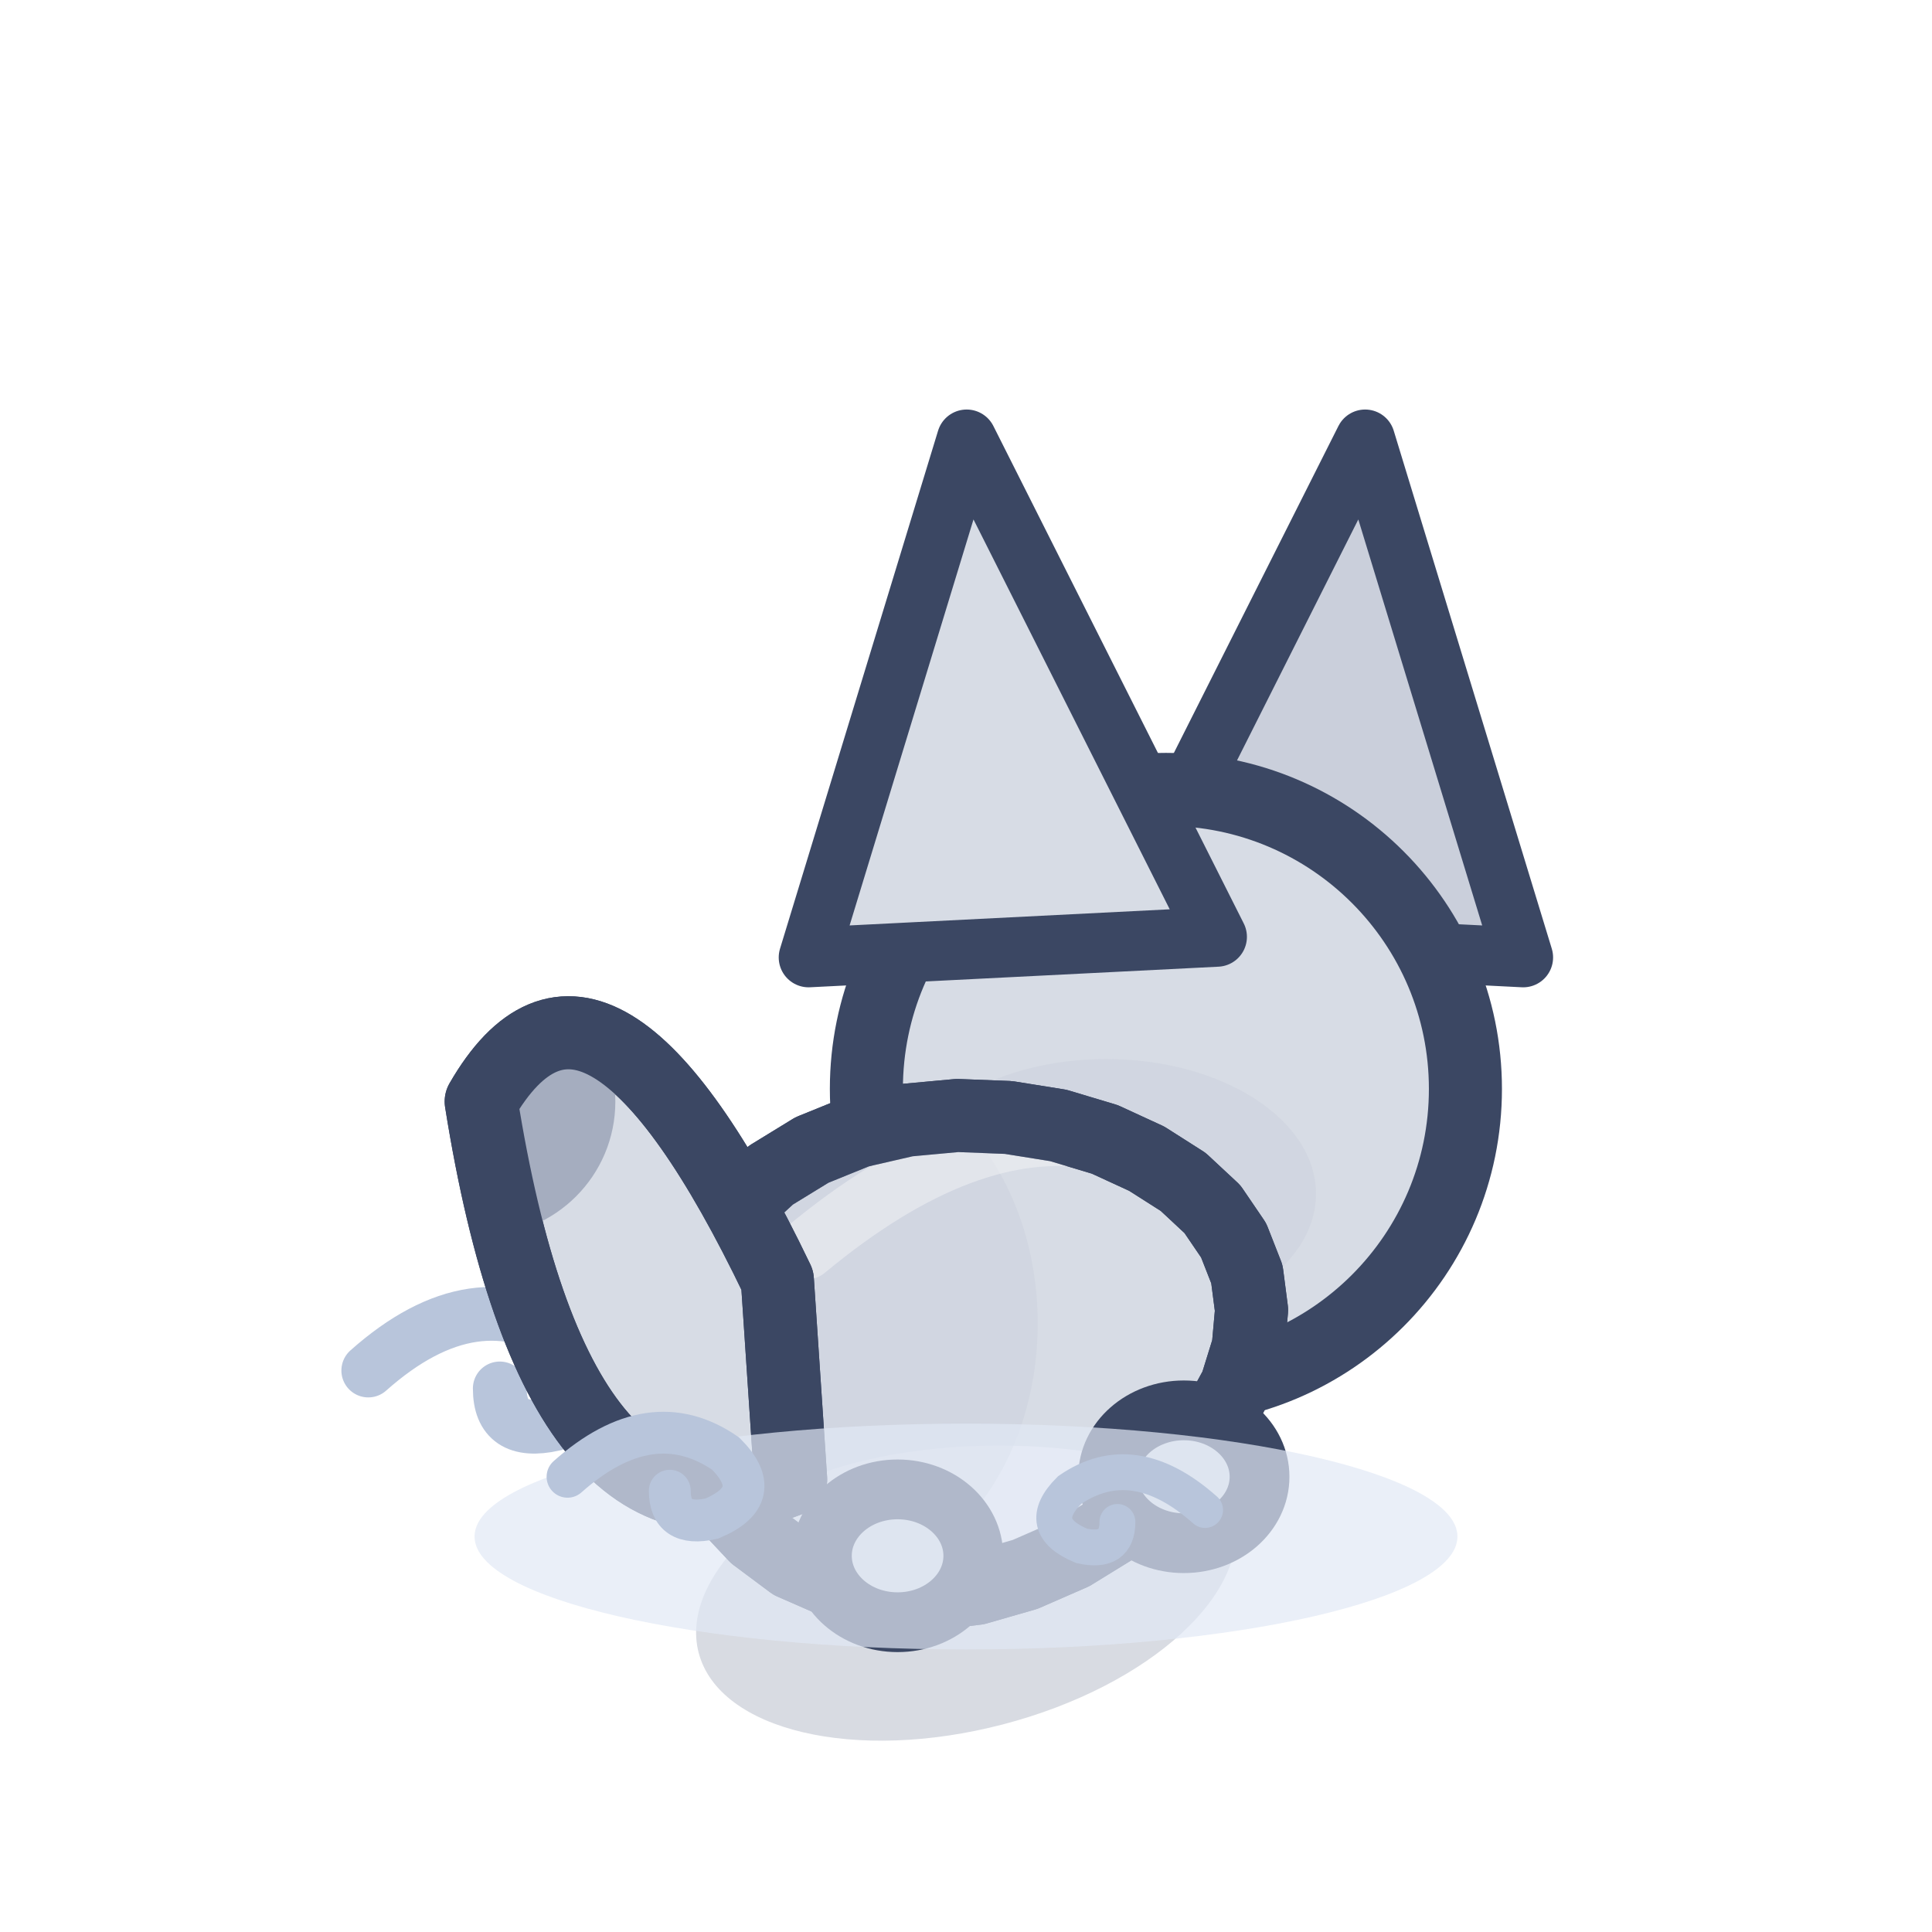
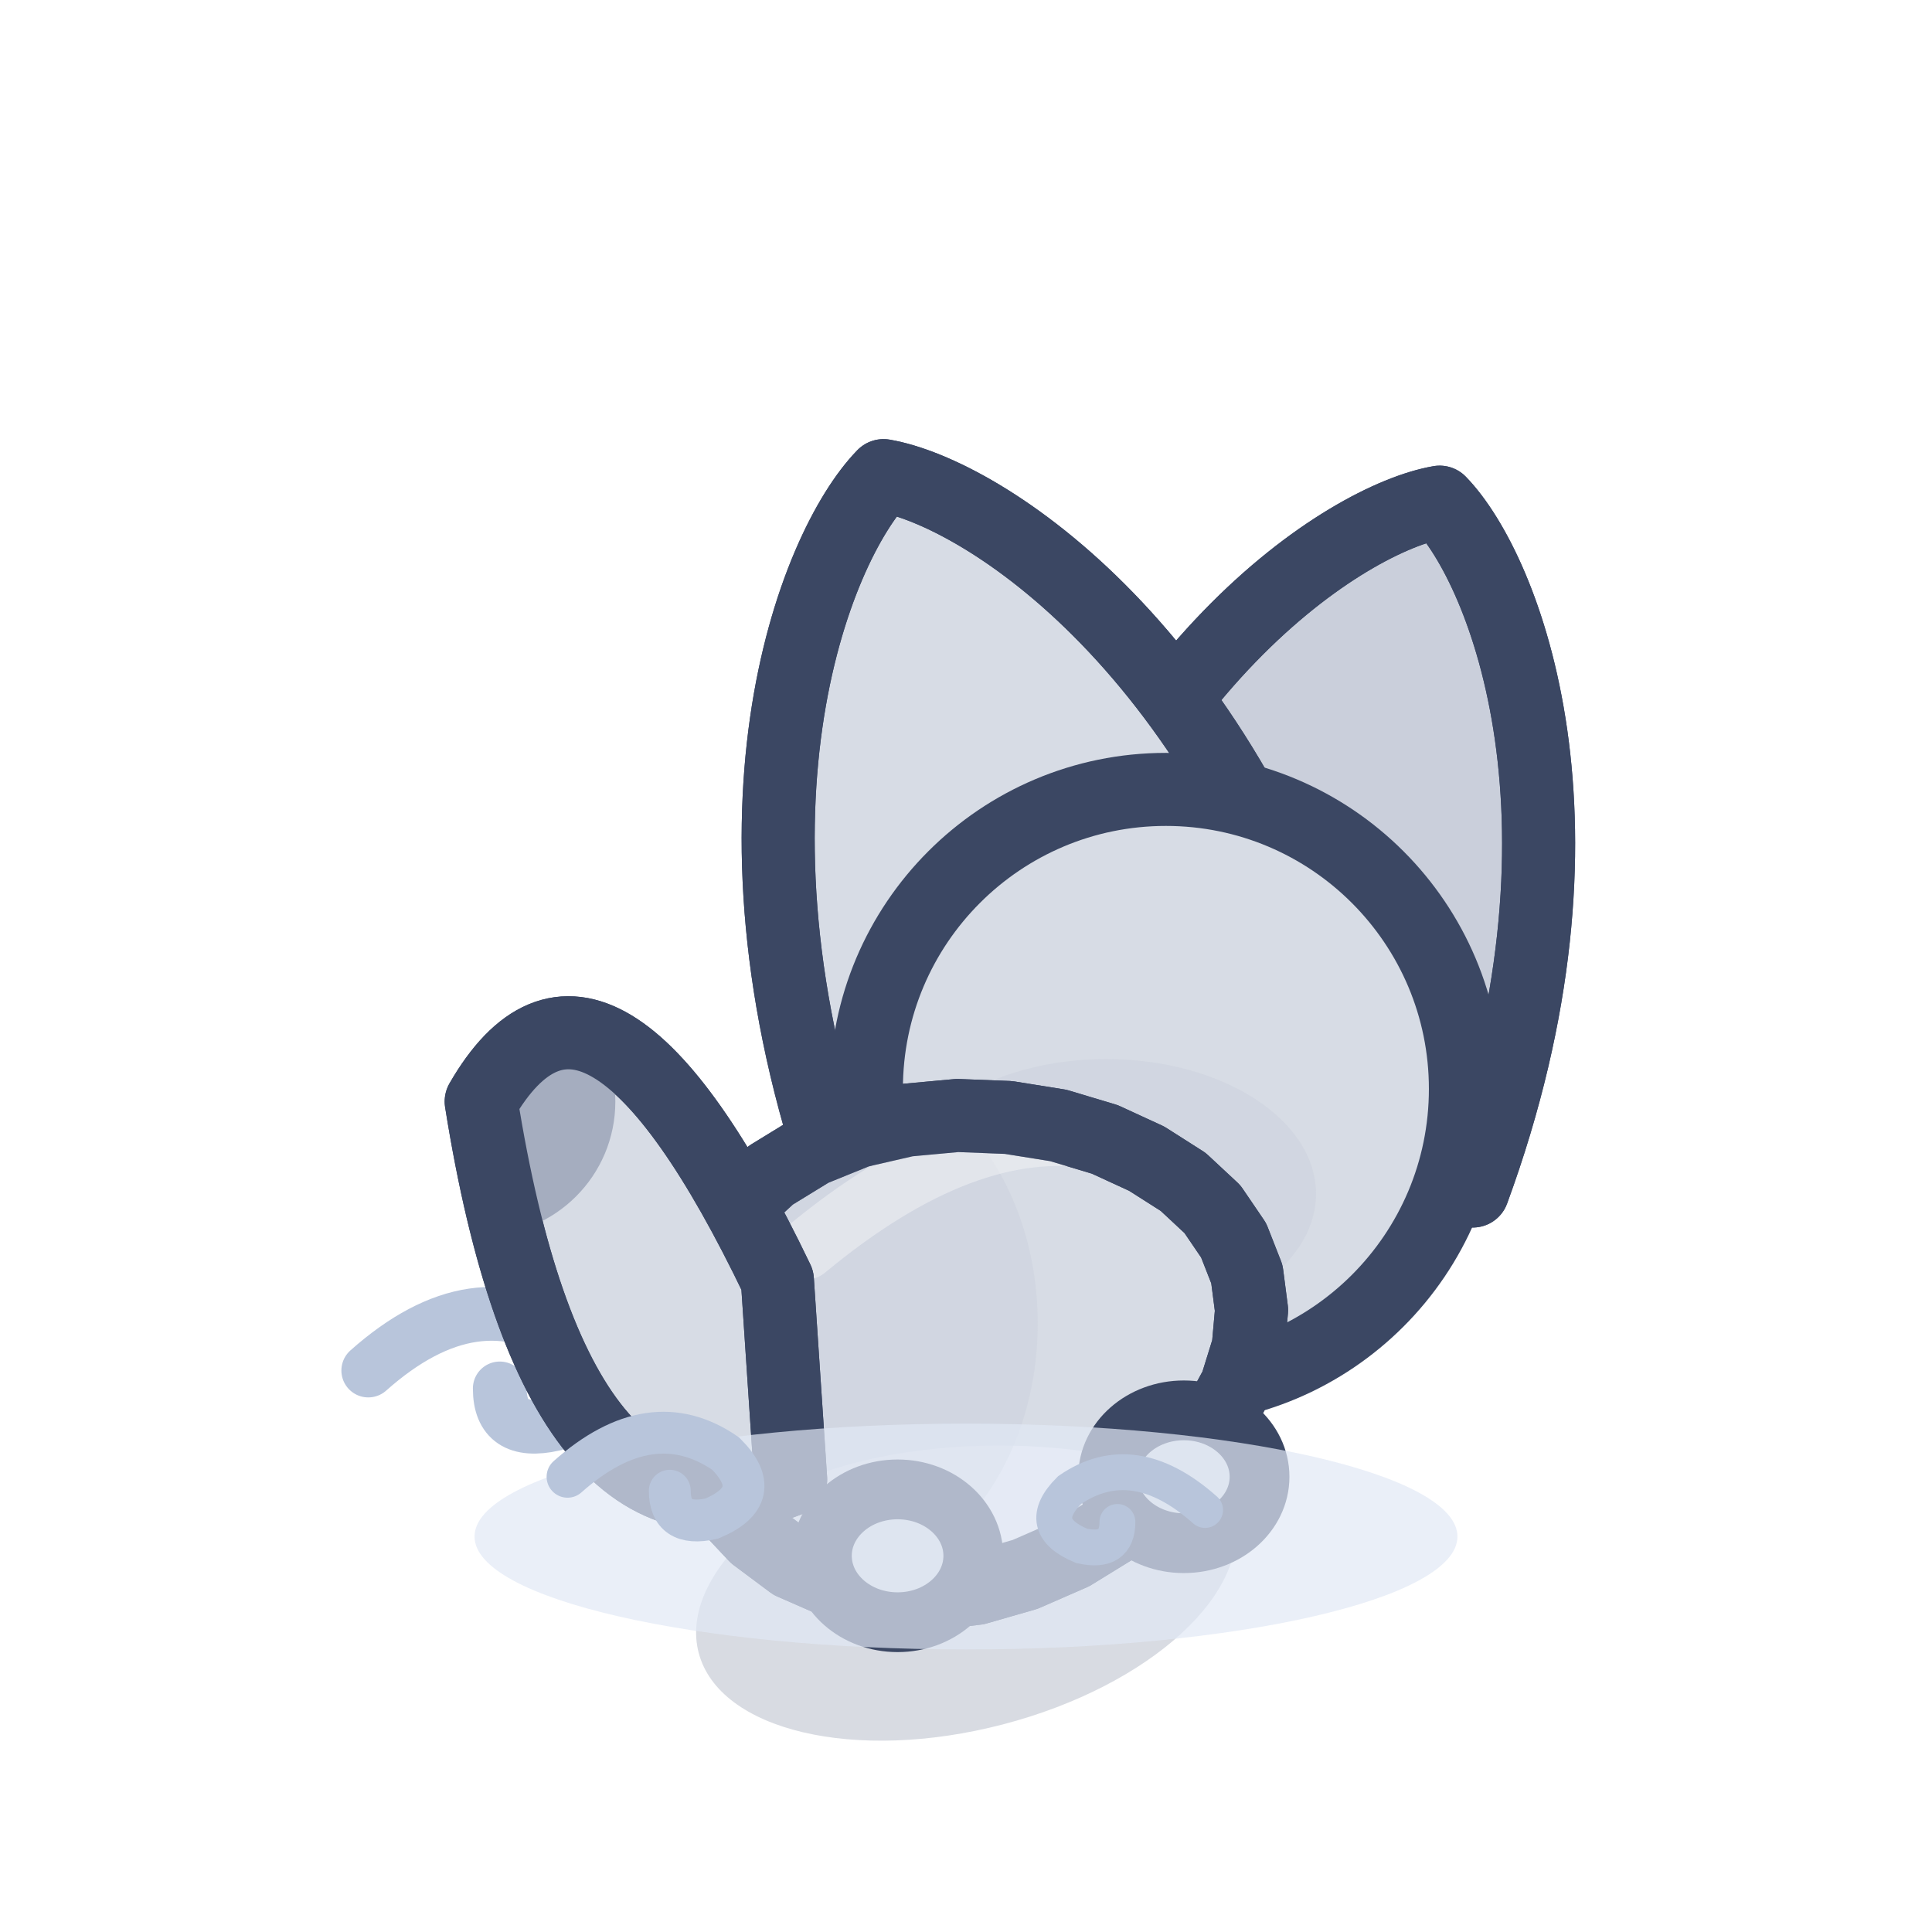
<svg xmlns="http://www.w3.org/2000/svg" width="32" height="32" viewBox="-16 -26 32 32">
  <g transform="scale(1.1)">
    <path d="M-9,-3 q1.62,-1.44 3.06,-0.45 q0.81,0.81 -0.27,1.26 q-0.81,0.18 -0.81,-0.54" fill="none" stroke="#B8C5DB" stroke-width="0.81" stroke-linecap="round" />
    <ellipse cx="0" cy="0.2" rx="4.16" ry="2.2" fill="rgba(60,75,110,.2)" transform="rotate(-14.61 0 0.2)" />
    <g transform="translate(3.01 -7.24) scale(1 1)">
-       <path d="M-0.77,-2.29 L3,-9.78 L5.38,-1.98 Z" fill="#CACFDB" stroke="#3B4763" stroke-width="0.9" stroke-linejoin="round" stroke-linecap="round" />
+       <g transform="rotate(18 2.07 -2.52)">
+         <path d="M-1.6,0.55 C-1.82,-5.31 0.82,-8.5 2.07,-9.16 C3.32,-8.5 5.97,-5.31 5.75,0.55 Z" fill="#CACFDB" stroke="#3B4763" stroke-width="1.1" stroke-linejoin="round" stroke-linecap="round" />
+         <path d="M-1.6,0.55 C-1.82,-5.31 0.82,-8.5 2.07,-9.16 C3.32,-8.5 5.97,-5.31 5.75,0.55 Z" fill="none" stroke="#3B4763" stroke-width="1.1" stroke-linejoin="round" stroke-linecap="round" />
+       </g>
+     </g>
+     <g transform="translate(3.01 -7.24) scale(-1 1)">
+       <g transform="rotate(18 2.07 -2.52)">
+         <path d="M-1.84,0.74 C-2.07,-5.49 0.74,-8.88 2.07,-9.58 C3.4,-8.88 6.22,-5.49 5.98,0.74 Z" fill="#D7DCE5" stroke="#3B4763" stroke-width="1.1" stroke-linejoin="round" stroke-linecap="round" />
+         <path d="M-1.84,0.74 C-2.07,-5.49 0.74,-8.88 2.07,-9.58 C3.4,-8.88 6.22,-5.49 5.98,0.74 Z" fill="none" stroke="#3B4763" stroke-width="1.1" stroke-linejoin="round" stroke-linecap="round" />
+       </g>
    </g>
    <ellipse cx="3.01" cy="-7.24" rx="4.51" ry="4.51" fill="#D7DCE5" stroke="#3B4763" stroke-width="1.1" stroke-linejoin="round" stroke-linecap="round" />
    <ellipse cx="2.11" cy="-5.66" rx="3.16" ry="2.03" opacity="0.45" fill="#CACFDB" stroke="none" />
-     <g transform="translate(3.01 -7.24) scale(-1 1)">
-       <path d="M-0.77,-2.29 L3,-9.78 L5.38,-1.98 Z" fill="#D7DCE5" stroke="#3B4763" stroke-width="0.9" stroke-linejoin="round" stroke-linecap="round" />
-     </g>
    <path d="M4.23,-4.45 L4.3,-3.91 L4.25,-3.35 L4.07,-2.77 L3.76,-2.2 L3.35,-1.64 L2.84,-1.12 L2.25,-0.64 L1.6,-0.24 L0.89,0.07 L0.16,0.28 L-0.58,0.37 L-1.3,0.34 L-1.98,0.18 L-2.62,-0.1 L-3.17,-0.51 L-3.64,-1.01 L-4,-1.6 L-4.23,-2.25 L-4.34,-2.93 L-4.32,-3.62 L-4.16,-4.28 L-3.87,-4.91 L-3.46,-5.46 L-2.94,-5.94 L-2.32,-6.32 L-1.63,-6.6 L-0.89,-6.77 L-0.13,-6.84 L0.64,-6.81 L1.39,-6.69 L2.09,-6.48 L2.72,-6.19 L3.27,-5.84 L3.71,-5.43 L4.03,-4.96 Z" fill="#D7DCE5" stroke="#3B4763" stroke-width="1.1" stroke-linejoin="round" stroke-linecap="round" />
    <clipPath id="q3fennecdosrepos">
      <path d="M4.23,-4.45 L4.3,-3.91 L4.25,-3.35 L4.07,-2.77 L3.76,-2.2 L3.35,-1.64 L2.84,-1.12 L2.25,-0.64 L1.6,-0.24 L0.89,0.07 L0.16,0.28 L-0.58,0.37 L-1.3,0.34 L-1.98,0.18 L-2.62,-0.1 L-3.17,-0.51 L-3.64,-1.01 L-4,-1.6 L-4.23,-2.25 L-4.34,-2.93 L-4.32,-3.62 L-4.16,-4.28 L-3.87,-4.91 L-3.46,-5.46 L-2.94,-5.94 L-2.32,-6.32 L-1.63,-6.6 L-0.89,-6.77 L-0.13,-6.84 L0.64,-6.81 L1.39,-6.69 L2.09,-6.48 L2.72,-6.19 L3.27,-5.84 L3.71,-5.43 L4.03,-4.96 Z" />
    </clipPath>
    <g clip-path="url(#q3fennecdosrepos)">
      <ellipse cx="0.5" cy="-0.1" rx="4.16" ry="1.77" fill="#EDEFF4" />
      <ellipse cx="-1.98" cy="-3.71" rx="3.06" ry="3.89" fill="#CACFDB" opacity="0.45" />
      <path d="M-2.41,-4.82 Q0,-6.82 1.97,-6.48" fill="none" stroke="#F3F4F6" stroke-width="0.9" stroke-linecap="round" opacity="0.5" />
    </g>
    <path d="M4.23,-4.45 L4.3,-3.91 L4.25,-3.35 L4.07,-2.77 L3.76,-2.2 L3.35,-1.64 L2.84,-1.12 L2.25,-0.64 L1.6,-0.24 L0.89,0.07 L0.16,0.28 L-0.58,0.37 L-1.3,0.34 L-1.98,0.18 L-2.62,-0.1 L-3.17,-0.51 L-3.64,-1.01 L-4,-1.6 L-4.23,-2.25 L-4.34,-2.93 L-4.32,-3.62 L-4.16,-4.28 L-3.87,-4.91 L-3.46,-5.46 L-2.94,-5.94 L-2.32,-6.32 L-1.63,-6.6 L-0.89,-6.77 L-0.13,-6.84 L0.64,-6.81 L1.39,-6.69 L2.09,-6.48 L2.72,-6.19 L3.27,-5.84 L3.71,-5.43 L4.03,-4.96 Z" fill="none" stroke="#3B4763" stroke-width="1.1" stroke-linejoin="round" stroke-linecap="round" />
    <ellipse cx="3.28" cy="-1.4" rx="1.14" ry="1" fill="#D7DCE5" stroke="#3B4763" stroke-width="0.9" stroke-linejoin="round" stroke-linecap="round" />
    <ellipse cx="-1.03" cy="-0.21" rx="1.14" ry="1" fill="#D7DCE5" stroke="#3B4763" stroke-width="0.9" stroke-linejoin="round" stroke-linecap="round" />
    <path d="M-2.84,-4.36 Q-5.57,-10.05 -7.3,-7.05 Q-6.17,0.04 -2.64,-1.36 Z" fill="#D7DCE5" stroke="#3B4763" stroke-width="1.1" stroke-linejoin="round" stroke-linecap="round" />
    <clipPath id="t3fennecdos1false">
      <path d="M-2.84,-4.36 Q-5.57,-10.05 -7.3,-7.05 Q-6.17,0.04 -2.64,-1.36 Z" />
    </clipPath>
    <g clip-path="url(#t3fennecdos1false)">
      <circle cx="-7.3" cy="-7.05" r="2.02" fill="#A5ADBF" />
    </g>
    <path d="M-2.84,-4.36 Q-5.57,-10.05 -7.3,-7.05 Q-6.17,0.04 -2.64,-1.36 Z" fill="none" stroke="#3B4763" stroke-width="1.1" stroke-linejoin="round" stroke-linecap="round" />
    <ellipse cx="0" cy="-0.5" rx="7.4" ry="1.7" fill="rgba(226,233,246,.7)" />
    <path d="M-6,-1.4 q1.26,-1.12 2.38,-0.35 q0.63,0.63 -0.21,0.98 q-0.63,0.14 -0.63,-0.42" fill="none" stroke="#B8C5DB" stroke-width="0.63" stroke-linecap="round" />
    <path d="M3.6,-0.9 q-1.08,-0.96 -2.04,-0.3 q-0.54,0.54 0.18,0.84 q0.54,0.12 0.54,-0.36" fill="none" stroke="#B8C5DB" stroke-width="0.54" stroke-linecap="round" />
  </g>
</svg>
